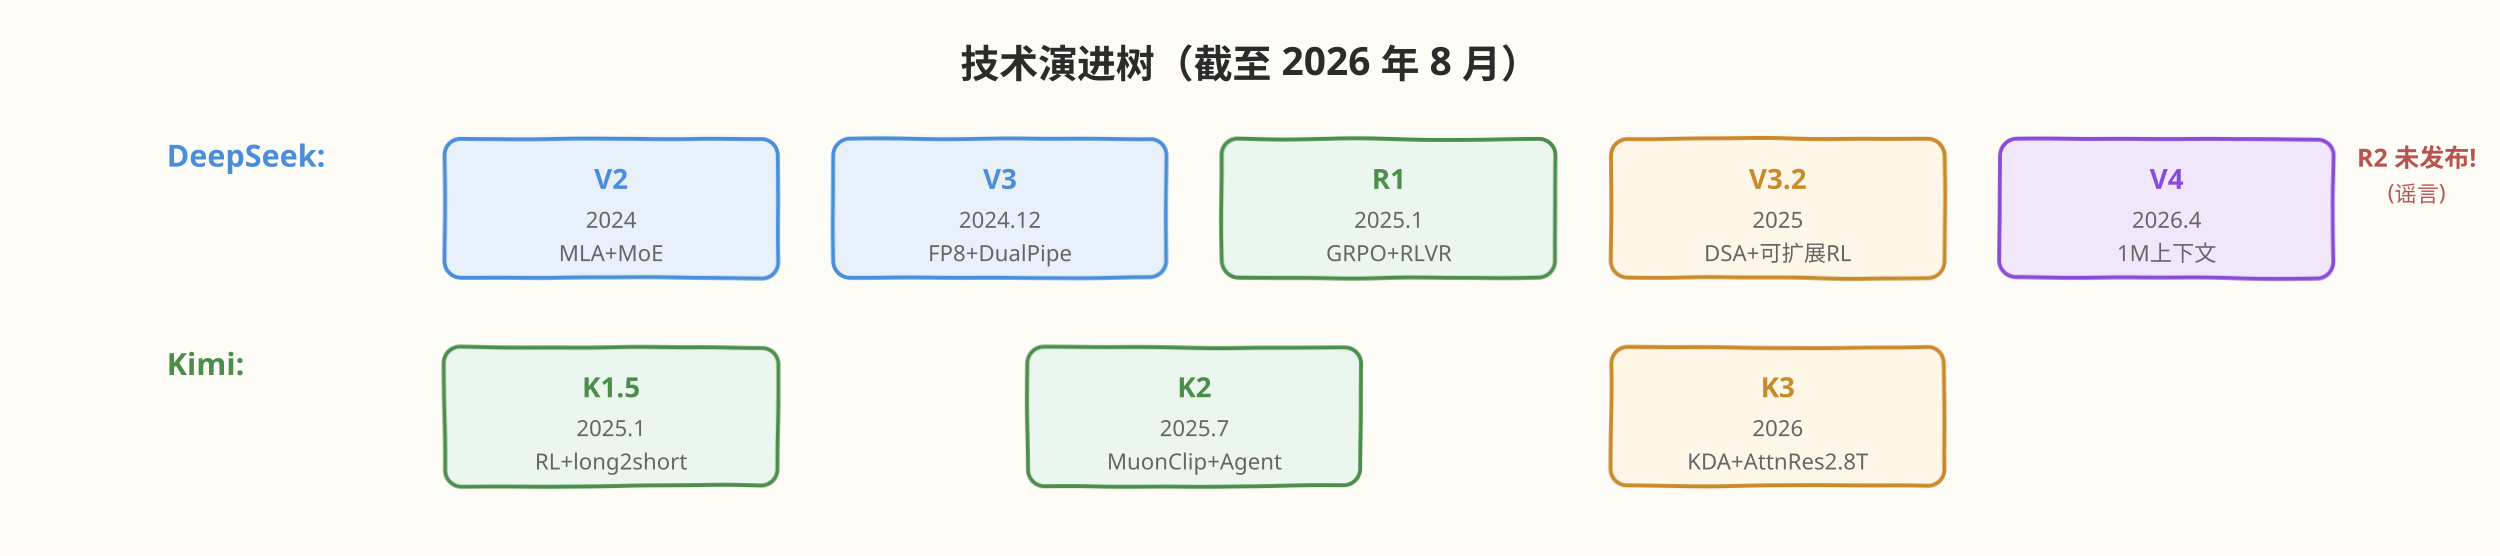
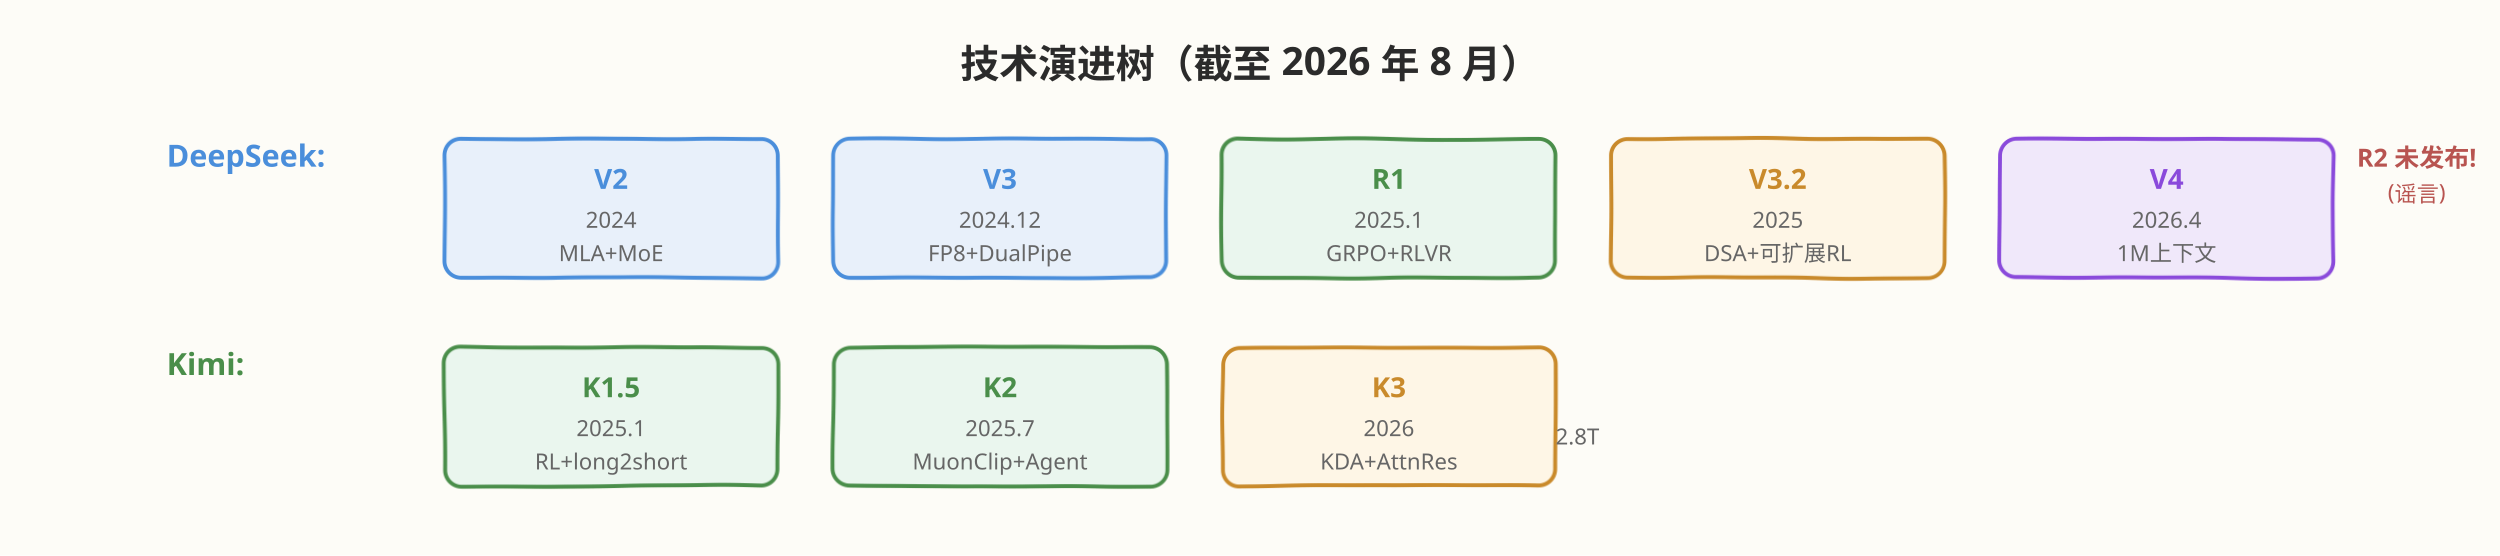
<svg xmlns="http://www.w3.org/2000/svg" viewBox="0 0 900 200" font-family="'Comic Sans MS','Marker Felt','Segoe UI','Kaiti SC',楷体,cursive">
  <defs>
    <filter id="sk" x="-3%" y="-3%" width="106%" height="106%">
      <feTurbulence type="fractalNoise" baseFrequency="0.02" numOctaves="2" seed="42" result="n" />
      <feDisplacementMap in="SourceGraphic" in2="n" scale="1.5" />
    </filter>
    <marker id="ar" markerWidth="9" markerHeight="9" refX="7" refY="4.5" orient="auto">
      <path d="M0,0 L9,4.5 L0,9 z" fill="#5a5a5a" />
    </marker>
    <marker id="ard" markerWidth="9" markerHeight="9" refX="7" refY="4.5" orient="auto">
      <path d="M0,0 L9,4.5 L0,9 z" fill="#b85450" />
    </marker>
  </defs>
  <rect width="900" height="200" fill="#fdfcf7" />
  <text x="450" y="28" text-anchor="middle" font-size="14" fill="#2b2b2b" font-weight="bold">技术演进树（截至 2026 年 8 月）</text>
  <text x="60" y="60" text-anchor="start" font-size="11" fill="#4a8edb" font-weight="bold">DeepSeek:</text>
  <g filter="url(#sk)">
    <rect x="160" y="50" width="120" height="50" rx="6" fill="#e8f0fa" stroke="#4a8edb" stroke-width="1.4" />
  </g>
  <text x="220.0" y="68" text-anchor="middle" font-size="10" fill="#4a8edb" font-weight="bold">V2</text>
  <text x="220.0" y="82" text-anchor="middle" font-size="8" fill="#666">2024</text>
  <text x="220.0" y="94" text-anchor="middle" font-size="8" fill="#666">MLA+MoE</text>
  <path d="M 280 75 L 300 75" stroke="#5a5a5a" stroke-width="1.2" fill="none" marker-end="url(#ar)" filter="url(#sk)" />
  <g filter="url(#sk)">
    <rect x="300" y="50" width="120" height="50" rx="6" fill="#e8f0fa" stroke="#4a8edb" stroke-width="1.4" />
  </g>
  <text x="360.0" y="68" text-anchor="middle" font-size="10" fill="#4a8edb" font-weight="bold">V3</text>
  <text x="360.0" y="82" text-anchor="middle" font-size="8" fill="#666">2024.12</text>
  <text x="360.0" y="94" text-anchor="middle" font-size="8" fill="#666">FP8+DualPipe</text>
  <path d="M 420 75 L 440 75" stroke="#5a5a5a" stroke-width="1.2" fill="none" marker-end="url(#ar)" filter="url(#sk)" />
  <g filter="url(#sk)">
    <rect x="440" y="50" width="120" height="50" rx="6" fill="#eaf6ee" stroke="#4a8e4a" stroke-width="1.4" />
  </g>
  <text x="500.0" y="68" text-anchor="middle" font-size="10" fill="#4a8e4a" font-weight="bold">R1</text>
  <text x="500.0" y="82" text-anchor="middle" font-size="8" fill="#666">2025.1</text>
  <text x="500.0" y="94" text-anchor="middle" font-size="8" fill="#666">GRPO+RLVR</text>
  <path d="M 560 75 L 580 75" stroke="#5a5a5a" stroke-width="1.2" fill="none" marker-end="url(#ar)" filter="url(#sk)" />
  <g filter="url(#sk)">
    <rect x="580" y="50" width="120" height="50" rx="6" fill="#fef6e6" stroke="#c98a2b" stroke-width="1.4" />
  </g>
  <text x="640.0" y="68" text-anchor="middle" font-size="10" fill="#c98a2b" font-weight="bold">V3.2</text>
  <text x="640.0" y="82" text-anchor="middle" font-size="8" fill="#666">2025</text>
  <text x="640.0" y="94" text-anchor="middle" font-size="8" fill="#666">DSA+可扩展RL</text>
  <path d="M 700 75 L 720 75" stroke="#5a5a5a" stroke-width="1.2" fill="none" marker-end="url(#ar)" filter="url(#sk)" />
  <g filter="url(#sk)">
    <rect x="720" y="50" width="120" height="50" rx="6" fill="#f0e8fa" stroke="#8a4adb" stroke-width="1.4" />
  </g>
  <text x="780.0" y="68" text-anchor="middle" font-size="10" fill="#8a4adb" font-weight="bold">V4</text>
  <text x="780.0" y="82" text-anchor="middle" font-size="8" fill="#666">2026.4</text>
  <text x="780.0" y="94" text-anchor="middle" font-size="8" fill="#666">1M上下文</text>
  <text x="870" y="60" text-anchor="middle" font-size="9" fill="#b85450" font-weight="bold">R2 未发布!</text>
  <text x="870" y="72" text-anchor="middle" font-size="8" fill="#b85450">(谣言)</text>
  <text x="60" y="135" text-anchor="start" font-size="11" fill="#4a8e4a" font-weight="bold">Kimi:</text>
  <g filter="url(#sk)">
    <rect x="160.0" y="125" width="120" height="50" rx="6" fill="#eaf6ee" stroke="#4a8e4a" stroke-width="1.4" />
  </g>
  <text x="220.0" y="143" text-anchor="middle" font-size="10" fill="#4a8e4a" font-weight="bold">K1.5</text>
  <text x="220.0" y="157" text-anchor="middle" font-size="8" fill="#666">2025.1</text>
  <text x="220.0" y="169" text-anchor="middle" font-size="8" fill="#666">RL+long2short</text>
-   <path d="M 280.0 150 L 310.0 150" stroke="#5a5a5a" stroke-width="1.2" fill="none" marker-end="url(#ar)" filter="url(#sk)" />
+   <path d="M 280.0 150 L 300.0 150" stroke="#5a5a5a" stroke-width="1.2" fill="none" marker-end="url(#ar)" filter="url(#sk)" />
  <g filter="url(#sk)">
-     <rect x="370.0" y="125" width="120" height="50" rx="6" fill="#eaf6ee" stroke="#4a8e4a" stroke-width="1.4" />
+     <rect x="300.0" y="125" width="120" height="50" rx="6" fill="#eaf6ee" stroke="#4a8e4a" stroke-width="1.4" />
  </g>
-   <text x="430.0" y="143" text-anchor="middle" font-size="10" fill="#4a8e4a" font-weight="bold">K2</text>
-   <text x="430.0" y="157" text-anchor="middle" font-size="8" fill="#666">2025.7</text>
-   <text x="430.0" y="169" text-anchor="middle" font-size="8" fill="#666">MuonClip+Agent</text>
-   <path d="M 490.0 150 L 520.0 150" stroke="#5a5a5a" stroke-width="1.2" fill="none" marker-end="url(#ar)" filter="url(#sk)" />
+   <text x="360.0" y="143" text-anchor="middle" font-size="10" fill="#4a8e4a" font-weight="bold">K2</text>
+   <text x="360.0" y="157" text-anchor="middle" font-size="8" fill="#666">2025.7</text>
+   <text x="360.0" y="169" text-anchor="middle" font-size="8" fill="#666">MuonClip+Agent</text>
+   <path d="M 420.0 150 L 440.0 150" stroke="#5a5a5a" stroke-width="1.2" fill="none" marker-end="url(#ar)" filter="url(#sk)" />
  <g filter="url(#sk)">
-     <rect x="580.0" y="125" width="120" height="50" rx="6" fill="#fef6e6" stroke="#c98a2b" stroke-width="1.4" />
+     <rect x="440.0" y="125" width="120" height="50" rx="6" fill="#fef6e6" stroke="#c98a2b" stroke-width="1.4" />
  </g>
-   <text x="640.0" y="143" text-anchor="middle" font-size="10" fill="#c98a2b" font-weight="bold">K3</text>
-   <text x="640.0" y="157" text-anchor="middle" font-size="8" fill="#666">2026</text>
-   <text x="640.0" y="169" text-anchor="middle" font-size="8" fill="#666">KDA+AttnRes
- 2.8T</text>
+   <text x="500.0" y="143" text-anchor="middle" font-size="10" fill="#c98a2b" font-weight="bold">K3</text>
+   <text x="500.0" y="157" text-anchor="middle" font-size="8" fill="#666">2026</text>
+   <text x="500.0" y="169" text-anchor="middle" font-size="8" fill="#666">KDA+AttnRes</text>
+   <text x="560.0" y="160" text-anchor="start" font-size="8" fill="#666">2.8T</text>
</svg>
